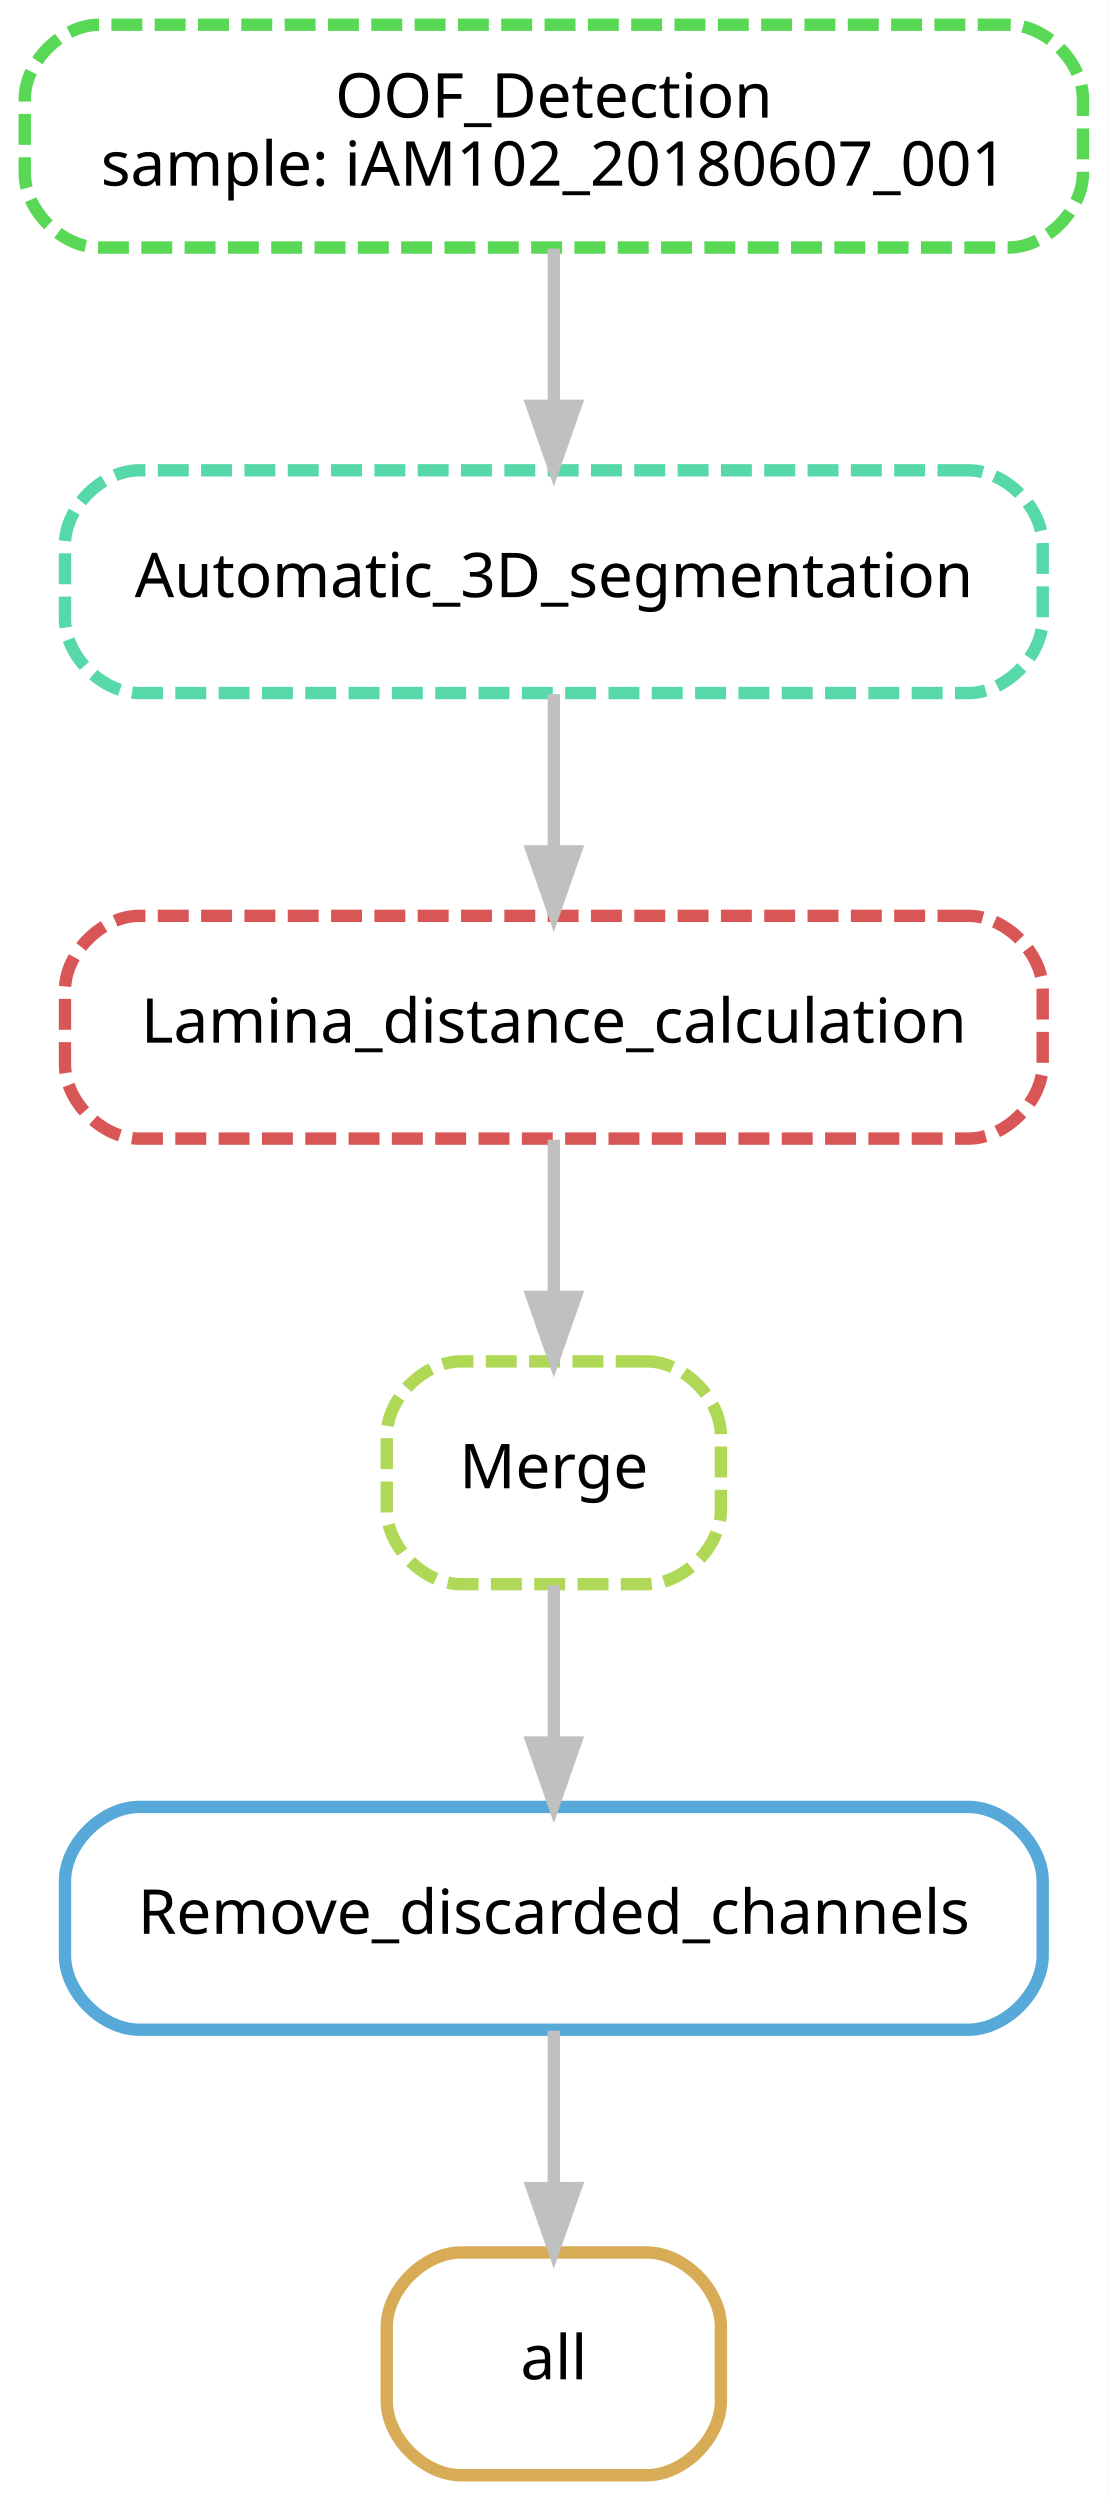
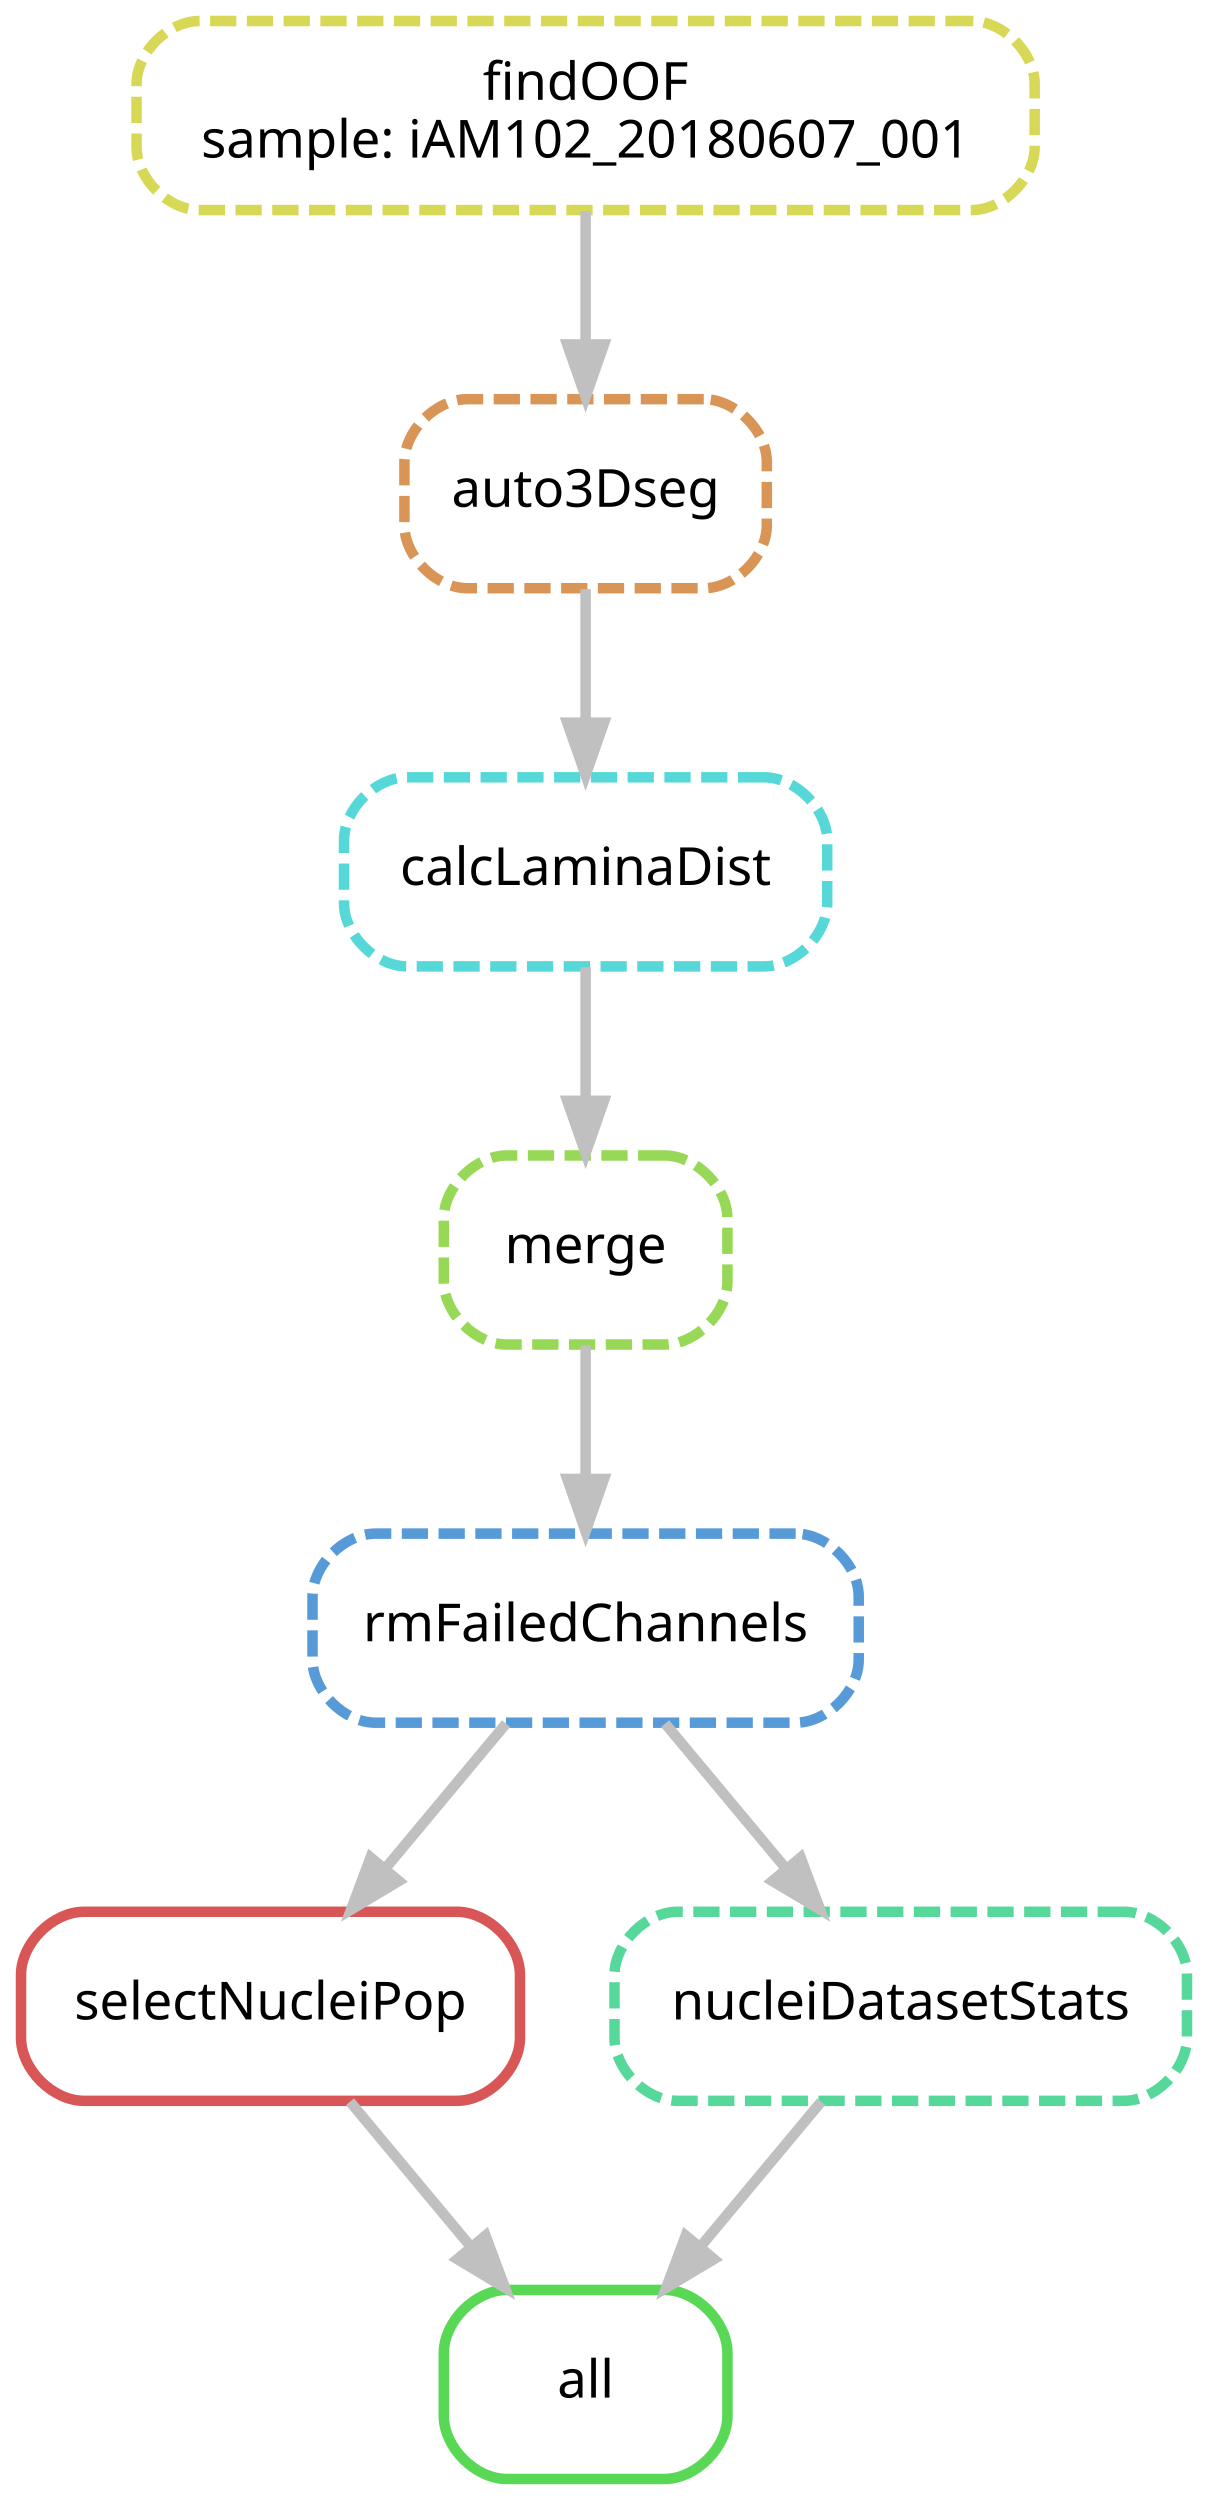
- <svg xmlns="http://www.w3.org/2000/svg" width="179pt" height="404pt" viewBox="0.00 0.00 179.00 404.00">
-   <g id="graph0" class="graph" transform="scale(1 1) rotate(0) translate(4 400)">
-     <polygon fill="#ffffff" stroke="transparent" points="-4,4 -4,-400 175,-400 175,4 -4,4" />
+ <svg xmlns="http://www.w3.org/2000/svg" width="230pt" height="476pt" viewBox="0.00 0.00 230.00 476.00">
+   <g id="graph0" class="graph" transform="scale(1 1) rotate(0) translate(4 472)">
+     <polygon fill="#ffffff" stroke="transparent" points="-4,4 -4,-472 226,-472 226,4 -4,4" />
    <g id="node1" class="node">
-       <path fill="none" stroke="#d8ac56" stroke-width="2" d="M100.5,-36C100.5,-36 70.5,-36 70.5,-36 64.5,-36 58.5,-30 58.5,-24 58.5,-24 58.5,-12 58.5,-12 58.5,-6 64.5,0 70.5,0 70.5,0 100.5,0 100.5,0 106.5,0 112.5,-6 112.5,-12 112.5,-12 112.5,-24 112.5,-24 112.5,-30 106.5,-36 100.5,-36" />
-       <text text-anchor="middle" x="85.5" y="-15.5" font-family="sans" font-size="10.00" fill="#000000">all</text>
+       <path fill="none" stroke="#59d856" stroke-width="2" d="M122.5,-36C122.5,-36 92.5,-36 92.5,-36 86.5,-36 80.5,-30 80.5,-24 80.5,-24 80.5,-12 80.5,-12 80.5,-6 86.5,0 92.5,0 92.5,0 122.5,0 122.5,0 128.5,0 134.5,-6 134.5,-12 134.5,-12 134.5,-24 134.5,-24 134.5,-30 128.5,-36 122.5,-36" />
+       <text text-anchor="middle" x="107.5" y="-15.5" font-family="sans" font-size="10.00" fill="#000000">all</text>
    </g>
    <g id="node2" class="node">
-       <path fill="none" stroke="#56a9d8" stroke-width="2" d="M152.5,-108C152.5,-108 18.5,-108 18.5,-108 12.5,-108 6.5,-102 6.5,-96 6.5,-96 6.5,-84 6.5,-84 6.5,-78 12.5,-72 18.5,-72 18.5,-72 152.5,-72 152.5,-72 158.5,-72 164.5,-78 164.5,-84 164.5,-84 164.5,-96 164.5,-96 164.5,-102 158.5,-108 152.5,-108" />
-       <text text-anchor="middle" x="85.5" y="-87.5" font-family="sans" font-size="10.00" fill="#000000">Remove_discarded_channels</text>
+       <path fill="none" stroke="#d85656" stroke-width="2" d="M83,-108C83,-108 12,-108 12,-108 6,-108 0,-102 0,-96 0,-96 0,-84 0,-84 0,-78 6,-72 12,-72 12,-72 83,-72 83,-72 89,-72 95,-78 95,-84 95,-84 95,-96 95,-96 95,-102 89,-108 83,-108" />
+       <text text-anchor="middle" x="47.5" y="-87.5" font-family="sans" font-size="10.00" fill="#000000">selectNucleiPop</text>
    </g>
    <g id="edge1" class="edge">
-       <path fill="none" stroke="#c0c0c0" stroke-width="2" d="M85.5,-71.831C85.5,-64.131 85.5,-54.974 85.5,-46.417" />
-       <polygon fill="#c0c0c0" stroke="#c0c0c0" stroke-width="2" points="89,-46.413 85.5,-36.413 82,-46.413 89,-46.413" />
+       <path fill="none" stroke="#c0c0c0" stroke-width="2" d="M62.641,-71.831C69.622,-63.454 78.039,-53.353 85.688,-44.175" />
+       <polygon fill="#c0c0c0" stroke="#c0c0c0" stroke-width="2" points="88.442,-46.336 92.156,-36.413 83.065,-41.855 88.442,-46.336" />
    </g>
    <g id="node3" class="node">
-       <path fill="none" stroke="#afd856" stroke-width="2" stroke-dasharray="5,2" d="M100.5,-180C100.5,-180 70.5,-180 70.5,-180 64.5,-180 58.5,-174 58.5,-168 58.5,-168 58.5,-156 58.5,-156 58.5,-150 64.5,-144 70.5,-144 70.5,-144 100.5,-144 100.5,-144 106.5,-144 112.5,-150 112.5,-156 112.5,-156 112.5,-168 112.5,-168 112.5,-174 106.5,-180 100.5,-180" />
-       <text text-anchor="middle" x="85.5" y="-159.5" font-family="sans" font-size="10.00" fill="#000000">Merge</text>
+       <path fill="none" stroke="#56d89a" stroke-width="2" stroke-dasharray="5,2" d="M210,-108C210,-108 125,-108 125,-108 119,-108 113,-102 113,-96 113,-96 113,-84 113,-84 113,-78 119,-72 125,-72 125,-72 210,-72 210,-72 216,-72 222,-78 222,-84 222,-84 222,-96 222,-96 222,-102 216,-108 210,-108" />
+       <text text-anchor="middle" x="167.5" y="-87.5" font-family="sans" font-size="10.00" fill="#000000">nucleiDatasetStats</text>
    </g>
    <g id="edge2" class="edge">
-       <path fill="none" stroke="#c0c0c0" stroke-width="2" d="M85.5,-143.831C85.5,-136.131 85.5,-126.974 85.5,-118.417" />
-       <polygon fill="#c0c0c0" stroke="#c0c0c0" stroke-width="2" points="89,-118.413 85.5,-108.413 82,-118.413 89,-118.413" />
+       <path fill="none" stroke="#c0c0c0" stroke-width="2" d="M152.359,-71.831C145.378,-63.454 136.961,-53.353 129.312,-44.175" />
+       <polygon fill="#c0c0c0" stroke="#c0c0c0" stroke-width="2" points="131.935,-41.855 122.844,-36.413 126.558,-46.336 131.935,-41.855" />
    </g>
    <g id="node4" class="node">
-       <path fill="none" stroke="#d85656" stroke-width="2" stroke-dasharray="5,2" d="M152.5,-252C152.5,-252 18.5,-252 18.5,-252 12.5,-252 6.5,-246 6.5,-240 6.5,-240 6.5,-228 6.5,-228 6.5,-222 12.5,-216 18.5,-216 18.5,-216 152.5,-216 152.5,-216 158.5,-216 164.5,-222 164.5,-228 164.5,-228 164.5,-240 164.5,-240 164.5,-246 158.5,-252 152.5,-252" />
-       <text text-anchor="middle" x="85.5" y="-231.5" font-family="sans" font-size="10.00" fill="#000000">Lamina_distance_calculation</text>
+       <path fill="none" stroke="#569ad8" stroke-width="2" stroke-dasharray="5,2" d="M147.5,-180C147.5,-180 67.5,-180 67.5,-180 61.5,-180 55.5,-174 55.5,-168 55.5,-168 55.5,-156 55.5,-156 55.5,-150 61.5,-144 67.5,-144 67.5,-144 147.5,-144 147.5,-144 153.5,-144 159.5,-150 159.5,-156 159.5,-156 159.5,-168 159.5,-168 159.5,-174 153.5,-180 147.5,-180" />
+       <text text-anchor="middle" x="107.5" y="-159.5" font-family="sans" font-size="10.00" fill="#000000">rmFailedChannels</text>
    </g>
    <g id="edge3" class="edge">
-       <path fill="none" stroke="#c0c0c0" stroke-width="2" d="M85.5,-215.831C85.5,-208.131 85.5,-198.974 85.5,-190.417" />
-       <polygon fill="#c0c0c0" stroke="#c0c0c0" stroke-width="2" points="89,-190.413 85.5,-180.413 82,-190.413 89,-190.413" />
+       <path fill="none" stroke="#c0c0c0" stroke-width="2" d="M92.359,-143.831C85.378,-135.454 76.961,-125.353 69.312,-116.175" />
+       <polygon fill="#c0c0c0" stroke="#c0c0c0" stroke-width="2" points="71.935,-113.855 62.844,-108.413 66.558,-118.336 71.935,-113.855" />
+     </g>
+     <g id="edge4" class="edge">
+       <path fill="none" stroke="#c0c0c0" stroke-width="2" d="M122.641,-143.831C129.622,-135.454 138.039,-125.353 145.688,-116.175" />
+       <polygon fill="#c0c0c0" stroke="#c0c0c0" stroke-width="2" points="148.442,-118.336 152.156,-108.413 143.065,-113.855 148.442,-118.336" />
    </g>
    <g id="node5" class="node">
-       <path fill="none" stroke="#56d8a9" stroke-width="2" stroke-dasharray="5,2" d="M152.5,-324C152.5,-324 18.5,-324 18.5,-324 12.5,-324 6.5,-318 6.5,-312 6.5,-312 6.5,-300 6.5,-300 6.5,-294 12.5,-288 18.5,-288 18.5,-288 152.5,-288 152.5,-288 158.5,-288 164.5,-294 164.5,-300 164.5,-300 164.5,-312 164.5,-312 164.5,-318 158.5,-324 152.5,-324" />
-       <text text-anchor="middle" x="85.5" y="-303.5" font-family="sans" font-size="10.00" fill="#000000">Automatic_3D_segmentation</text>
+       <path fill="none" stroke="#97d856" stroke-width="2" stroke-dasharray="5,2" d="M122.5,-252C122.5,-252 92.5,-252 92.5,-252 86.5,-252 80.5,-246 80.5,-240 80.5,-240 80.5,-228 80.5,-228 80.5,-222 86.5,-216 92.5,-216 92.5,-216 122.5,-216 122.5,-216 128.5,-216 134.5,-222 134.5,-228 134.5,-228 134.5,-240 134.5,-240 134.5,-246 128.5,-252 122.5,-252" />
+       <text text-anchor="middle" x="107.5" y="-231.5" font-family="sans" font-size="10.00" fill="#000000">merge</text>
    </g>
-     <g id="edge4" class="edge">
-       <path fill="none" stroke="#c0c0c0" stroke-width="2" d="M85.5,-287.831C85.5,-280.131 85.5,-270.974 85.5,-262.417" />
-       <polygon fill="#c0c0c0" stroke="#c0c0c0" stroke-width="2" points="89,-262.413 85.5,-252.413 82,-262.413 89,-262.413" />
+     <g id="edge5" class="edge">
+       <path fill="none" stroke="#c0c0c0" stroke-width="2" d="M107.5,-215.831C107.5,-208.131 107.5,-198.974 107.5,-190.417" />
+       <polygon fill="#c0c0c0" stroke="#c0c0c0" stroke-width="2" points="111,-190.413 107.5,-180.413 104,-190.413 111,-190.413" />
    </g>
    <g id="node6" class="node">
-       <path fill="none" stroke="#59d856" stroke-width="2" stroke-dasharray="5,2" d="M159,-396C159,-396 12,-396 12,-396 6,-396 0,-390 0,-384 0,-384 0,-372 0,-372 0,-366 6,-360 12,-360 12,-360 159,-360 159,-360 165,-360 171,-366 171,-372 171,-372 171,-384 171,-384 171,-390 165,-396 159,-396" />
-       <text text-anchor="middle" x="85.5" y="-381" font-family="sans" font-size="10.00" fill="#000000">OOF_Detection</text>
-       <text text-anchor="middle" x="85.5" y="-370" font-family="sans" font-size="10.00" fill="#000000">sample: iAM102_20180607_001</text>
+       <path fill="none" stroke="#56d8d8" stroke-width="2" stroke-dasharray="5,2" d="M141.5,-324C141.5,-324 73.5,-324 73.5,-324 67.5,-324 61.5,-318 61.5,-312 61.5,-312 61.5,-300 61.5,-300 61.5,-294 67.5,-288 73.5,-288 73.5,-288 141.5,-288 141.5,-288 147.5,-288 153.5,-294 153.5,-300 153.5,-300 153.5,-312 153.5,-312 153.5,-318 147.5,-324 141.5,-324" />
+       <text text-anchor="middle" x="107.5" y="-303.5" font-family="sans" font-size="10.00" fill="#000000">calcLaminaDist</text>
    </g>
-     <g id="edge5" class="edge">
-       <path fill="none" stroke="#c0c0c0" stroke-width="2" d="M85.5,-359.831C85.5,-352.131 85.5,-342.974 85.5,-334.417" />
-       <polygon fill="#c0c0c0" stroke="#c0c0c0" stroke-width="2" points="89,-334.413 85.5,-324.413 82,-334.413 89,-334.413" />
+     <g id="edge6" class="edge">
+       <path fill="none" stroke="#c0c0c0" stroke-width="2" d="M107.5,-287.831C107.5,-280.131 107.5,-270.974 107.5,-262.417" />
+       <polygon fill="#c0c0c0" stroke="#c0c0c0" stroke-width="2" points="111,-262.413 107.5,-252.413 104,-262.413 111,-262.413" />
+     </g>
+     <g id="node7" class="node">
+       <path fill="none" stroke="#d89556" stroke-width="2" stroke-dasharray="5,2" d="M130,-396C130,-396 85,-396 85,-396 79,-396 73,-390 73,-384 73,-384 73,-372 73,-372 73,-366 79,-360 85,-360 85,-360 130,-360 130,-360 136,-360 142,-366 142,-372 142,-372 142,-384 142,-384 142,-390 136,-396 130,-396" />
+       <text text-anchor="middle" x="107.5" y="-375.5" font-family="sans" font-size="10.00" fill="#000000">auto3Dseg</text>
+     </g>
+     <g id="edge7" class="edge">
+       <path fill="none" stroke="#c0c0c0" stroke-width="2" d="M107.5,-359.831C107.5,-352.131 107.5,-342.974 107.5,-334.417" />
+       <polygon fill="#c0c0c0" stroke="#c0c0c0" stroke-width="2" points="111,-334.413 107.5,-324.413 104,-334.413 111,-334.413" />
+     </g>
+     <g id="node8" class="node">
+       <path fill="none" stroke="#d6d856" stroke-width="2" stroke-dasharray="5,2" d="M181,-468C181,-468 34,-468 34,-468 28,-468 22,-462 22,-456 22,-456 22,-444 22,-444 22,-438 28,-432 34,-432 34,-432 181,-432 181,-432 187,-432 193,-438 193,-444 193,-444 193,-456 193,-456 193,-462 187,-468 181,-468" />
+       <text text-anchor="middle" x="107.5" y="-453" font-family="sans" font-size="10.00" fill="#000000">findOOF</text>
+       <text text-anchor="middle" x="107.5" y="-442" font-family="sans" font-size="10.00" fill="#000000">sample: iAM102_20180607_001</text>
+     </g>
+     <g id="edge8" class="edge">
+       <path fill="none" stroke="#c0c0c0" stroke-width="2" d="M107.5,-431.831C107.5,-424.131 107.5,-414.974 107.5,-406.417" />
+       <polygon fill="#c0c0c0" stroke="#c0c0c0" stroke-width="2" points="111,-406.413 107.5,-396.413 104,-406.413 111,-406.413" />
    </g>
  </g>
</svg>
